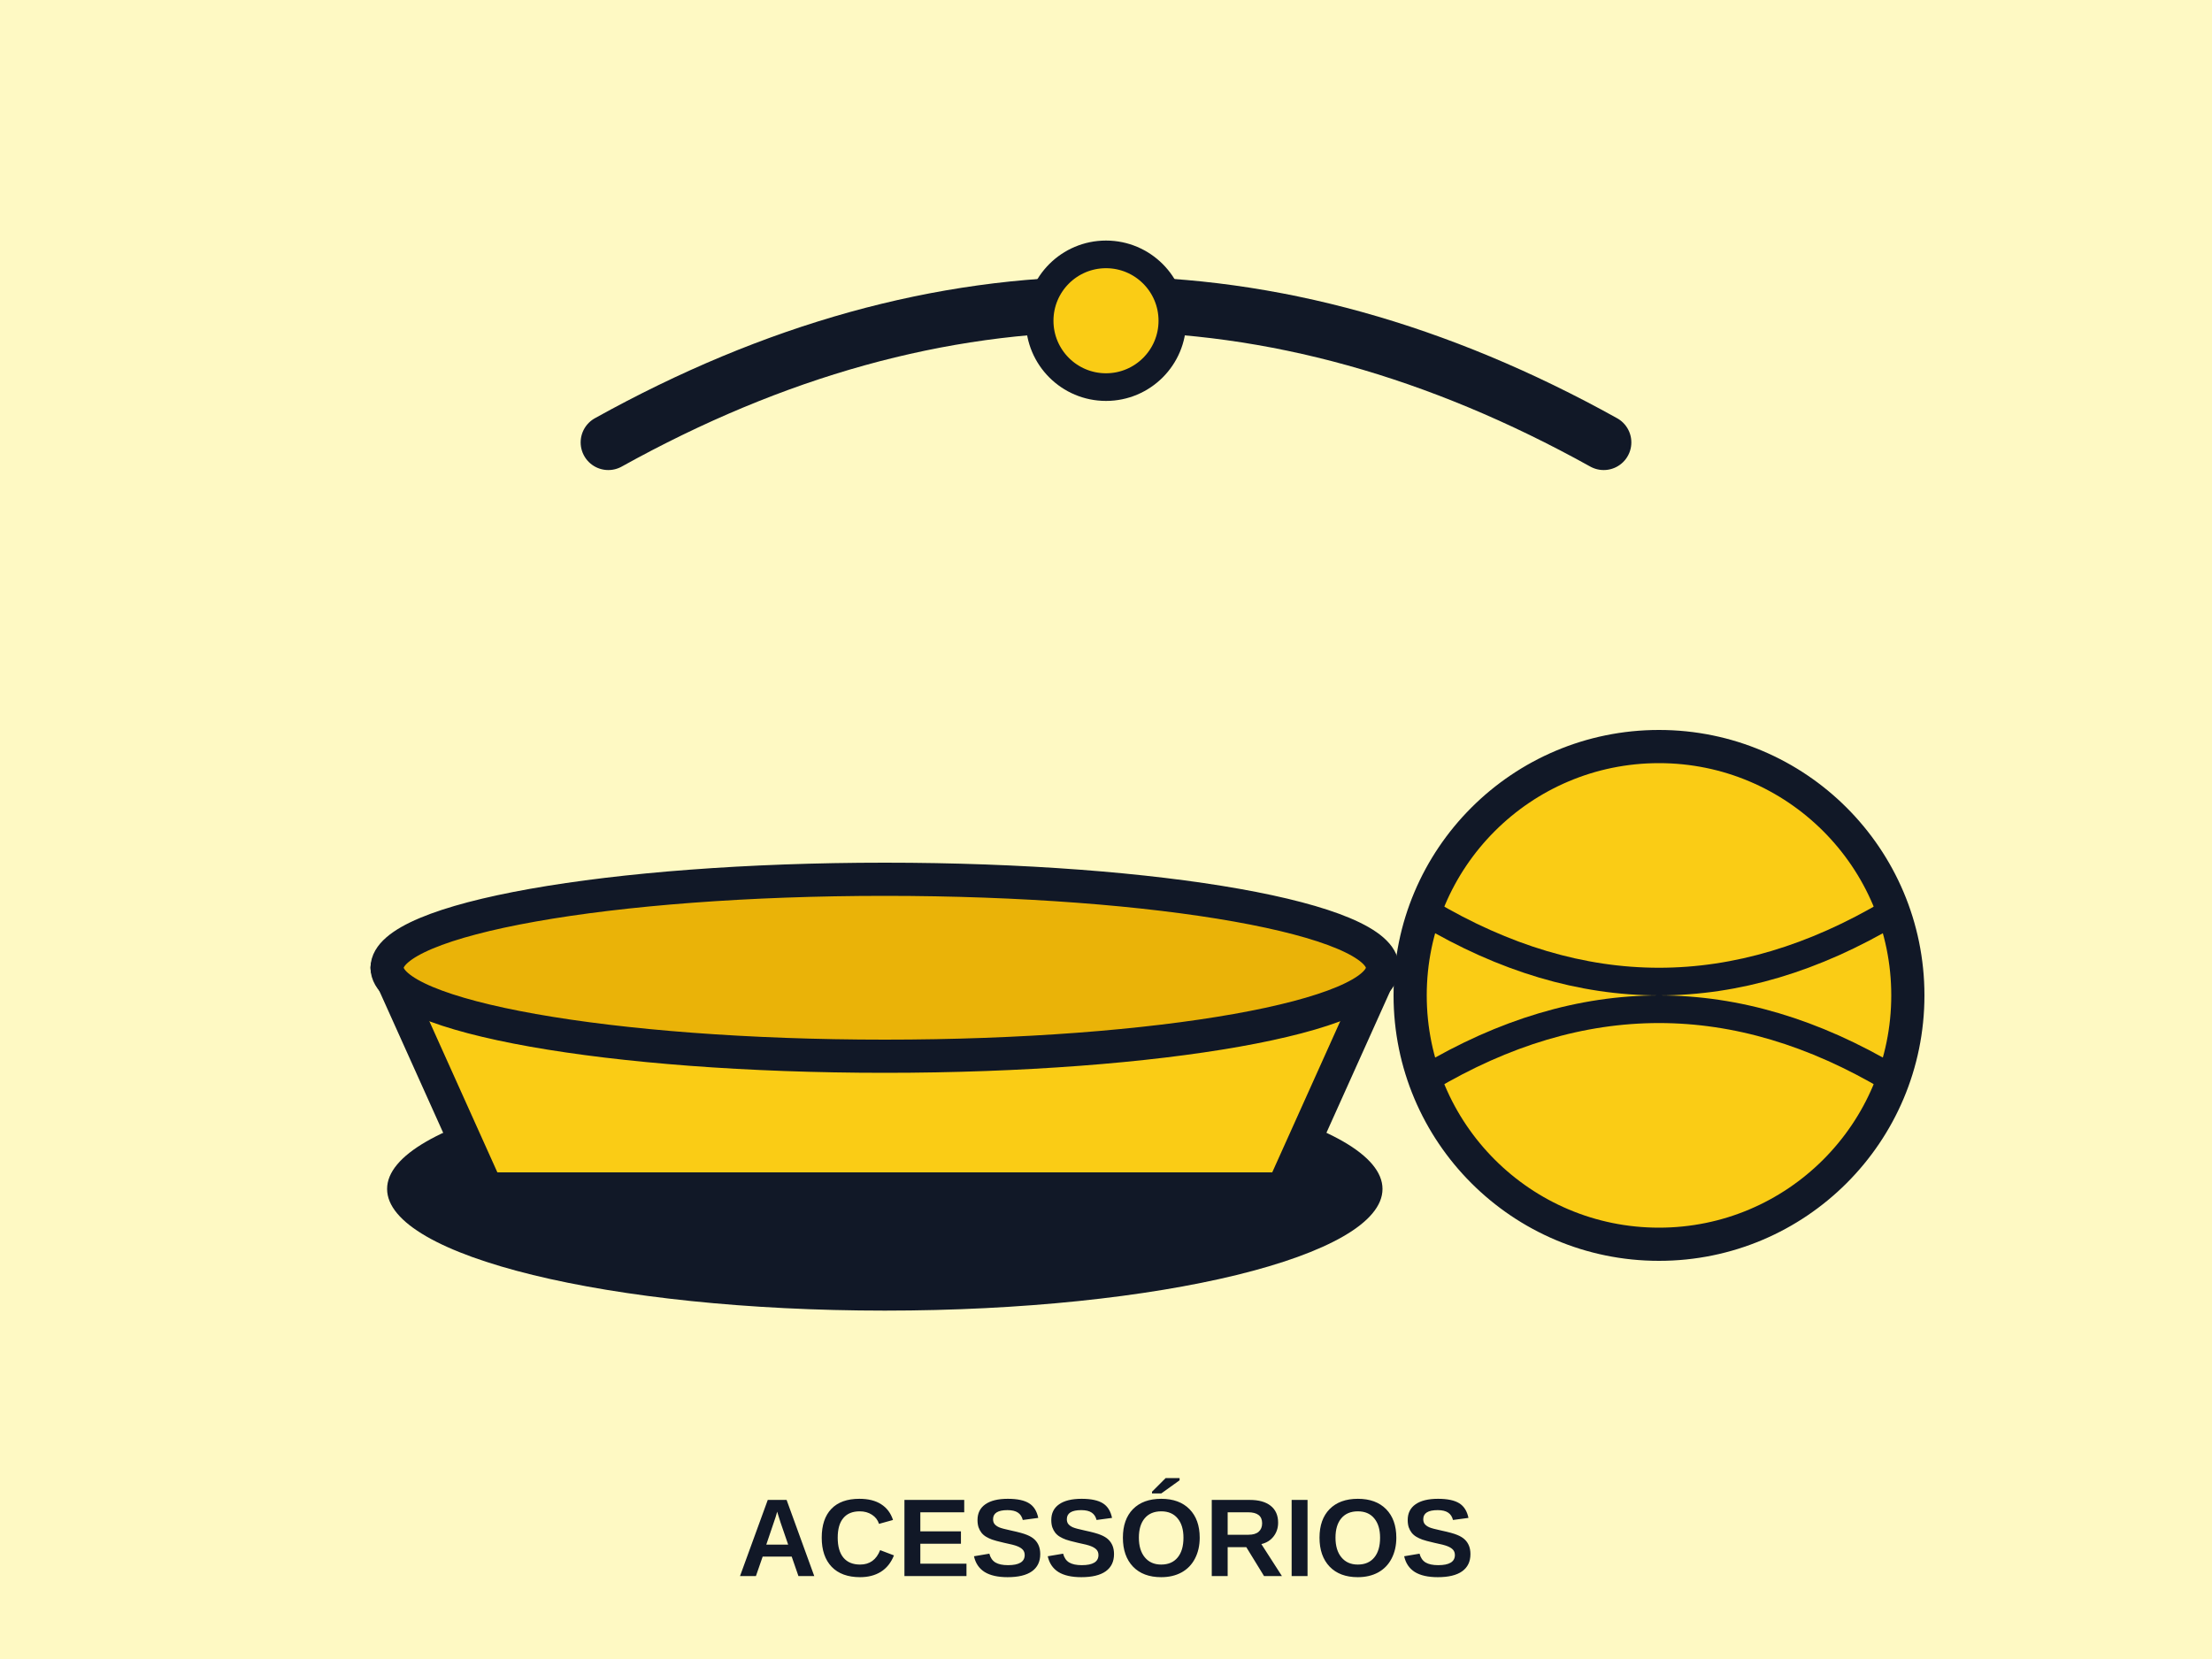
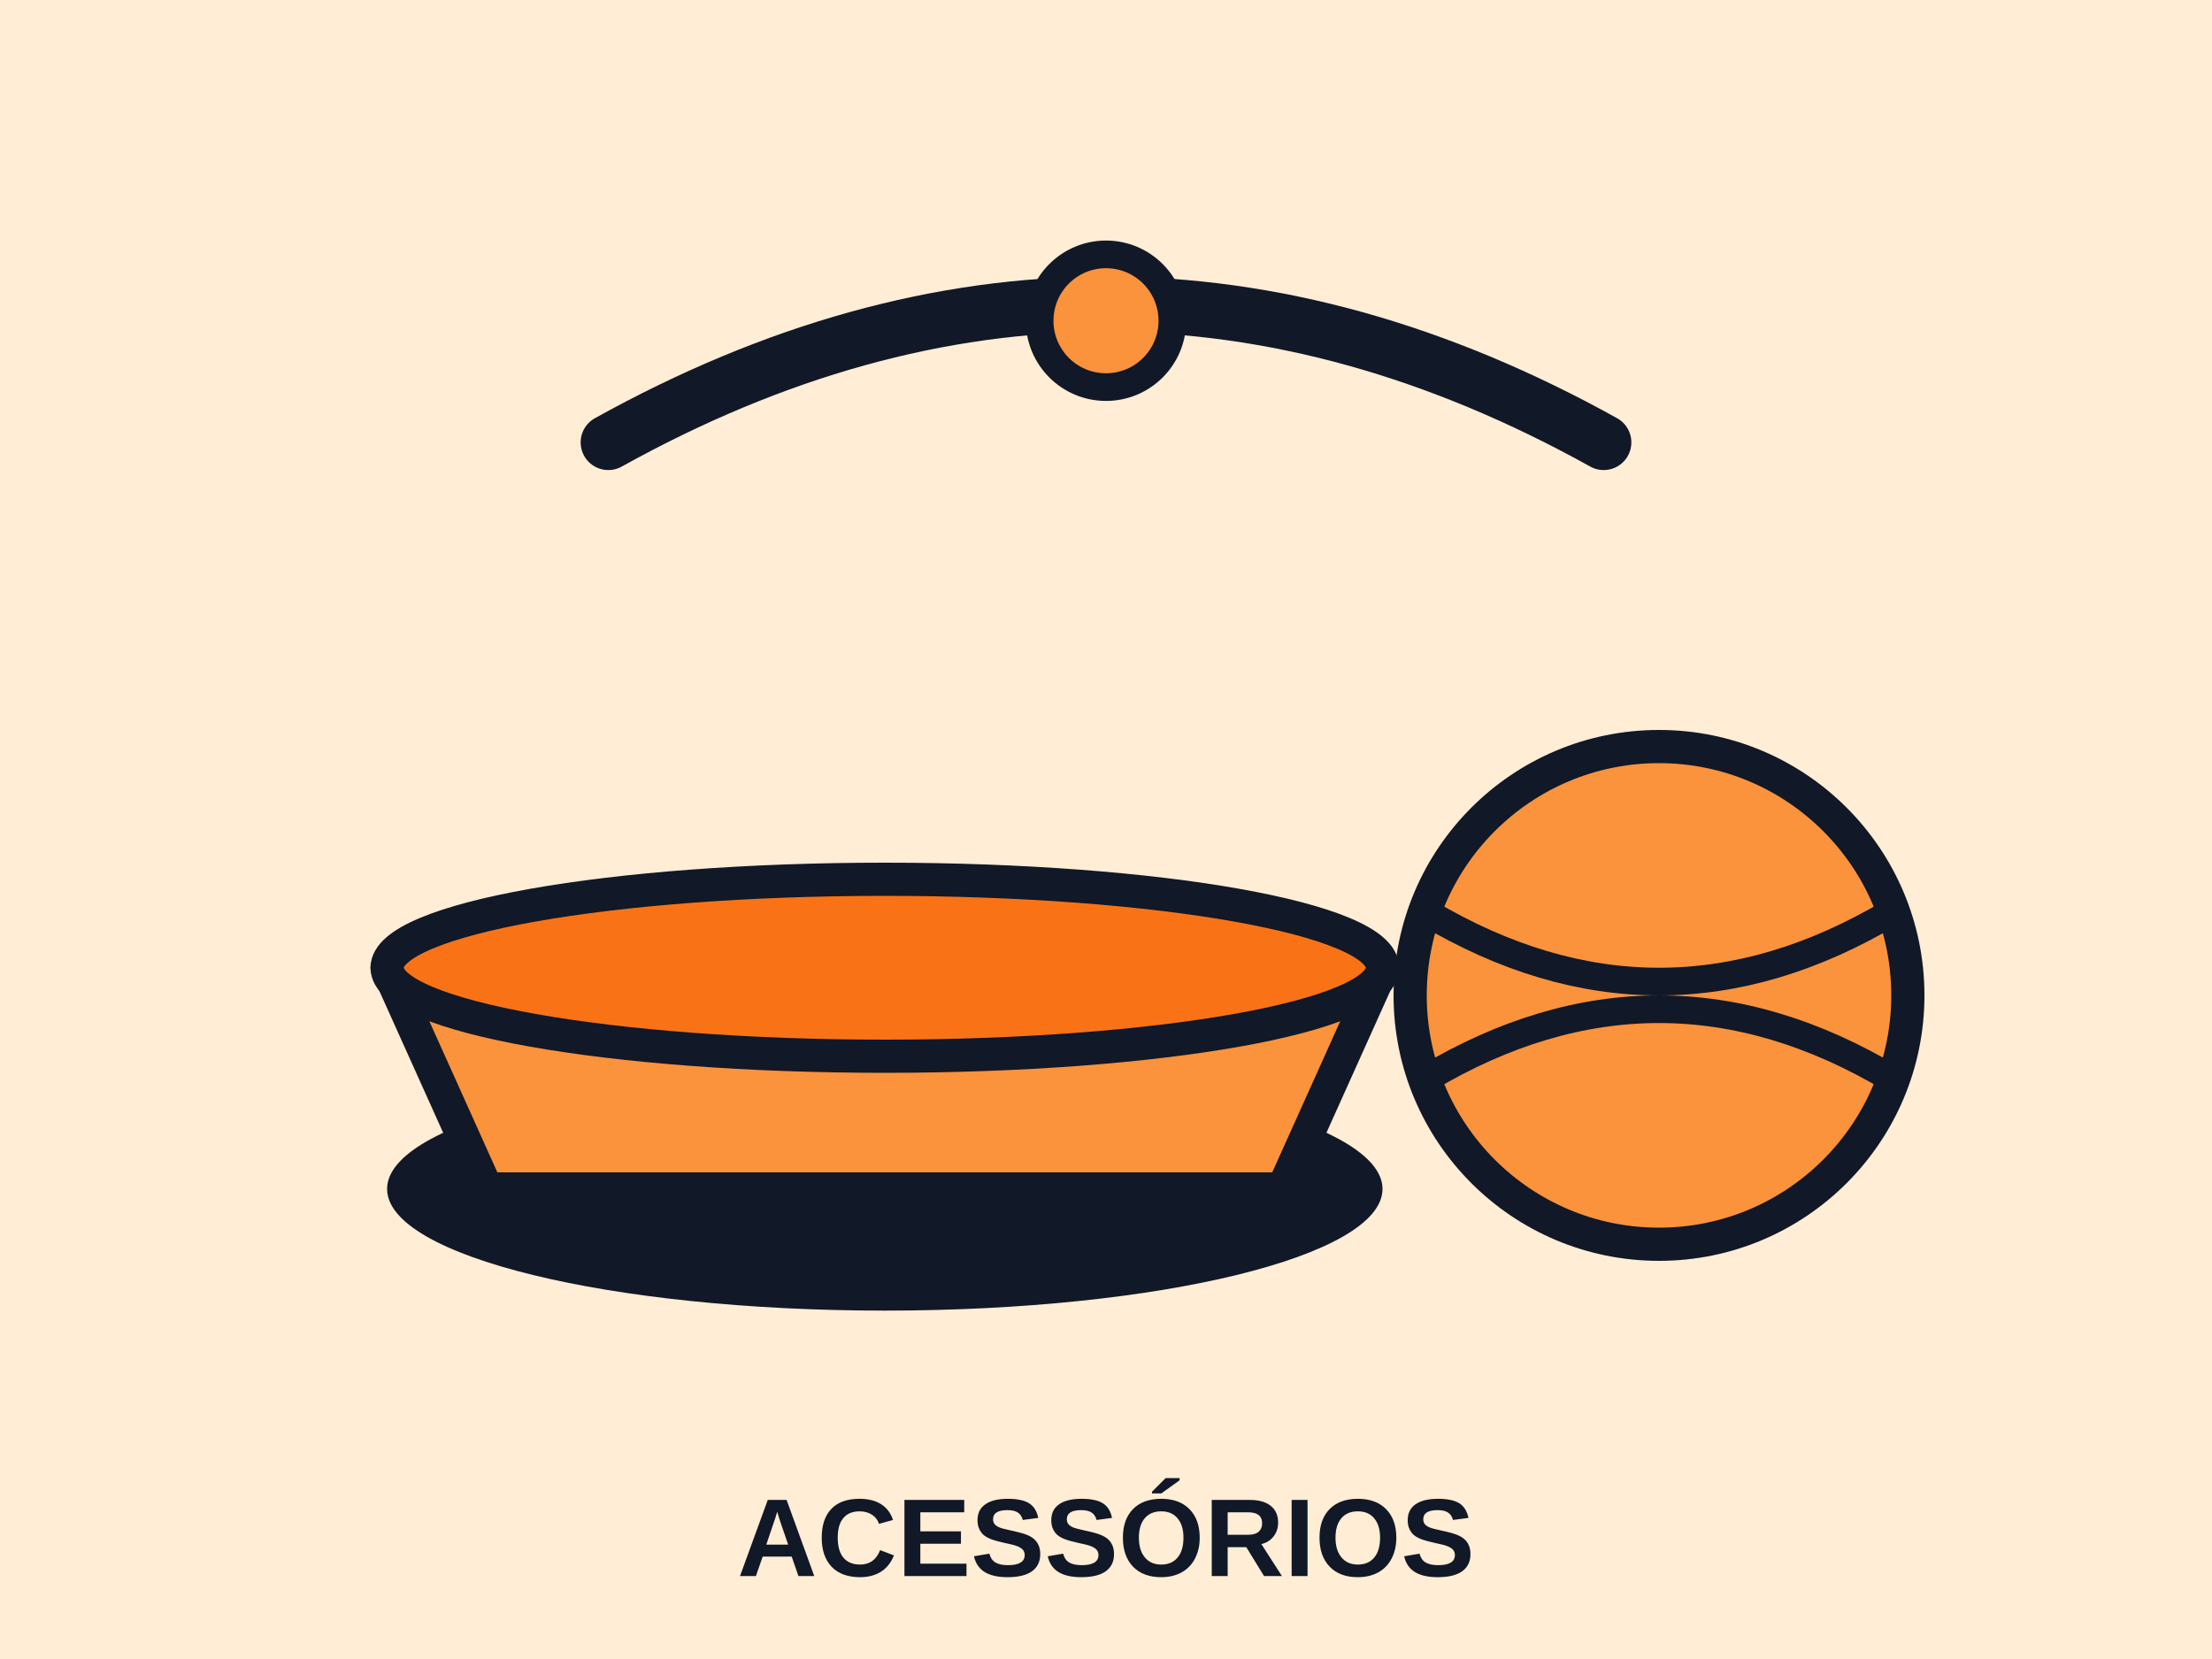
<svg xmlns="http://www.w3.org/2000/svg" viewBox="0 0 400 300" role="img" aria-label="Acessórios">
-   <rect width="400" height="300" fill="#fef9c3" />
+   <rect width="400" height="300" fill="#ffedd5" />
  <ellipse cx="160" cy="215" rx="90" ry="22" fill="#111827" />
-   <path d="M70 175 h180 l-18 40 h-144 z" fill="#facc15" stroke="#111827" stroke-width="6" stroke-linejoin="round" />
-   <ellipse cx="160" cy="175" rx="90" ry="16" fill="#eab308" stroke="#111827" stroke-width="6" />
-   <circle cx="300" cy="180" r="45" fill="#facc15" stroke="#111827" stroke-width="6" />
+   <path d="M70 175 h180 l-18 40 h-144 z" fill="#fb923c" stroke="#111827" stroke-width="6" stroke-linejoin="round" />
+   <ellipse cx="160" cy="175" rx="90" ry="16" fill="#f97316" stroke="#111827" stroke-width="6" />
+   <circle cx="300" cy="180" r="45" fill="#fb923c" stroke="#111827" stroke-width="6" />
  <path d="M258 165 q42 25 84 0 M258 195 q42 -25 84 0" fill="none" stroke="#111827" stroke-width="5" />
  <path d="M110 80 q90 -50 180 0" fill="none" stroke="#111827" stroke-width="10" stroke-linecap="round" />
-   <circle cx="200" cy="58" r="12" fill="#facc15" stroke="#111827" stroke-width="5" />
+   <circle cx="200" cy="58" r="12" fill="#fb923c" stroke="#111827" stroke-width="5" />
  <text x="200" y="285" font-family="Arial, sans-serif" font-size="20" font-weight="700" text-anchor="middle" fill="#111827">ACESSÓRIOS</text>
</svg>
